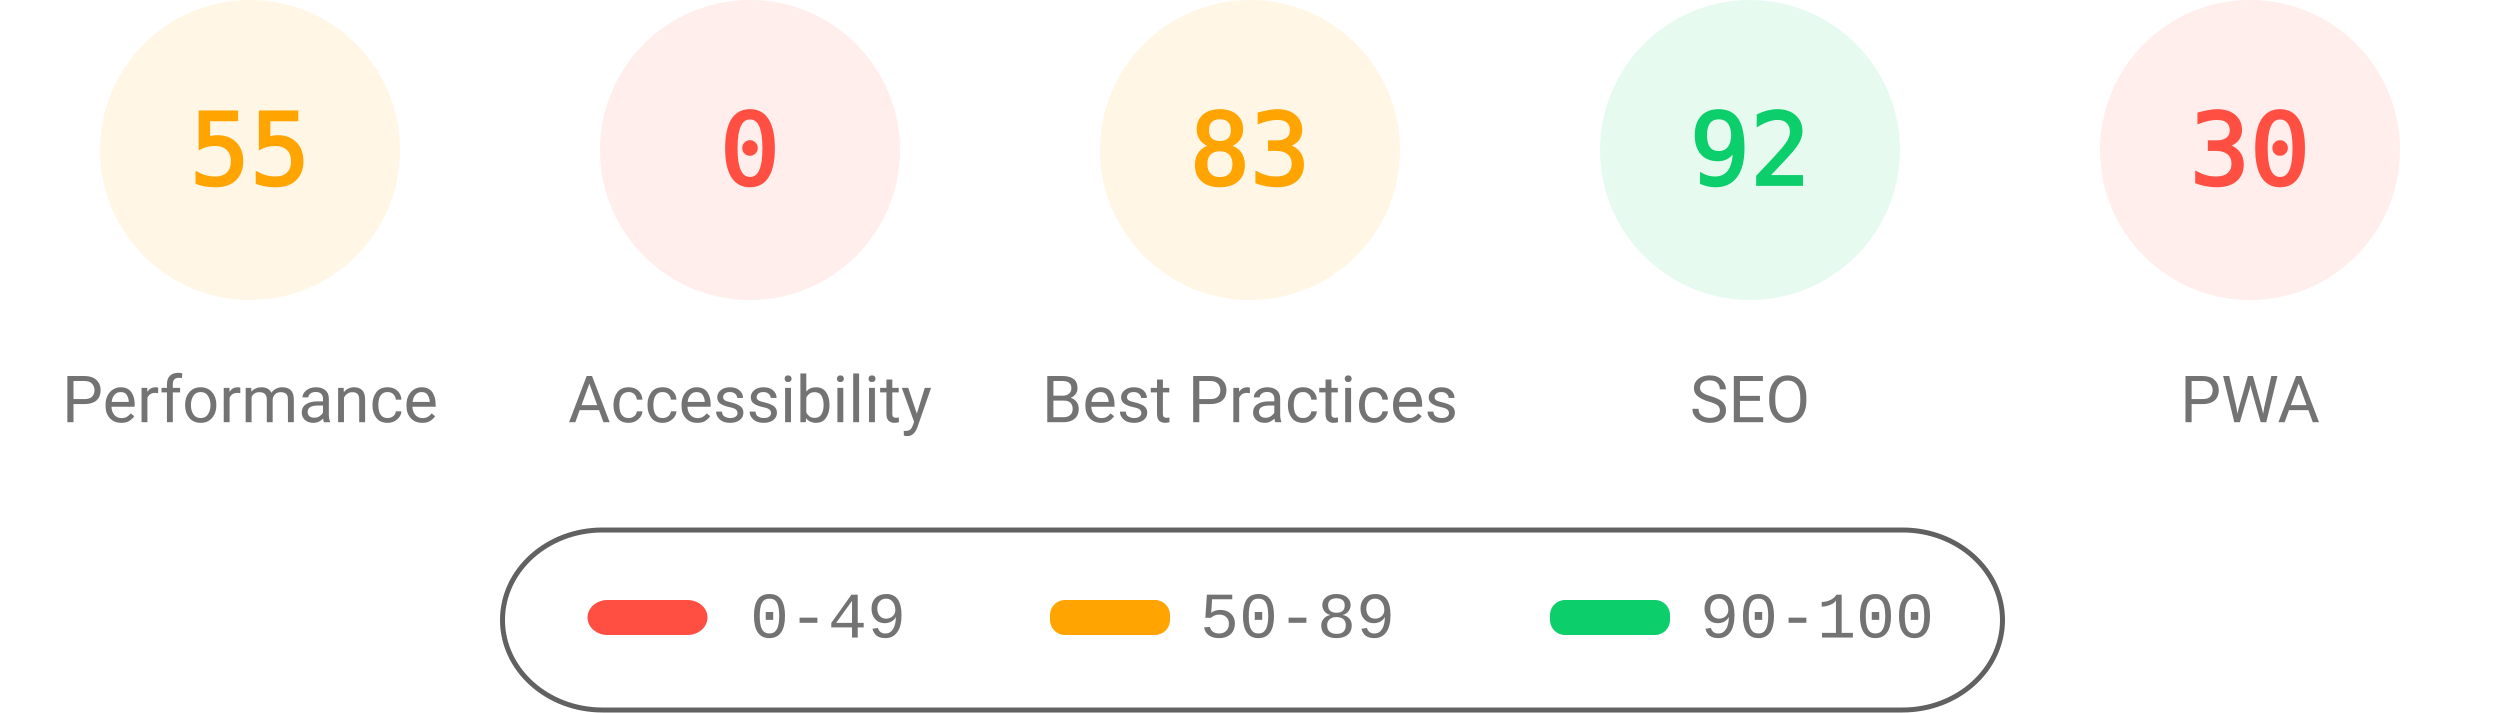
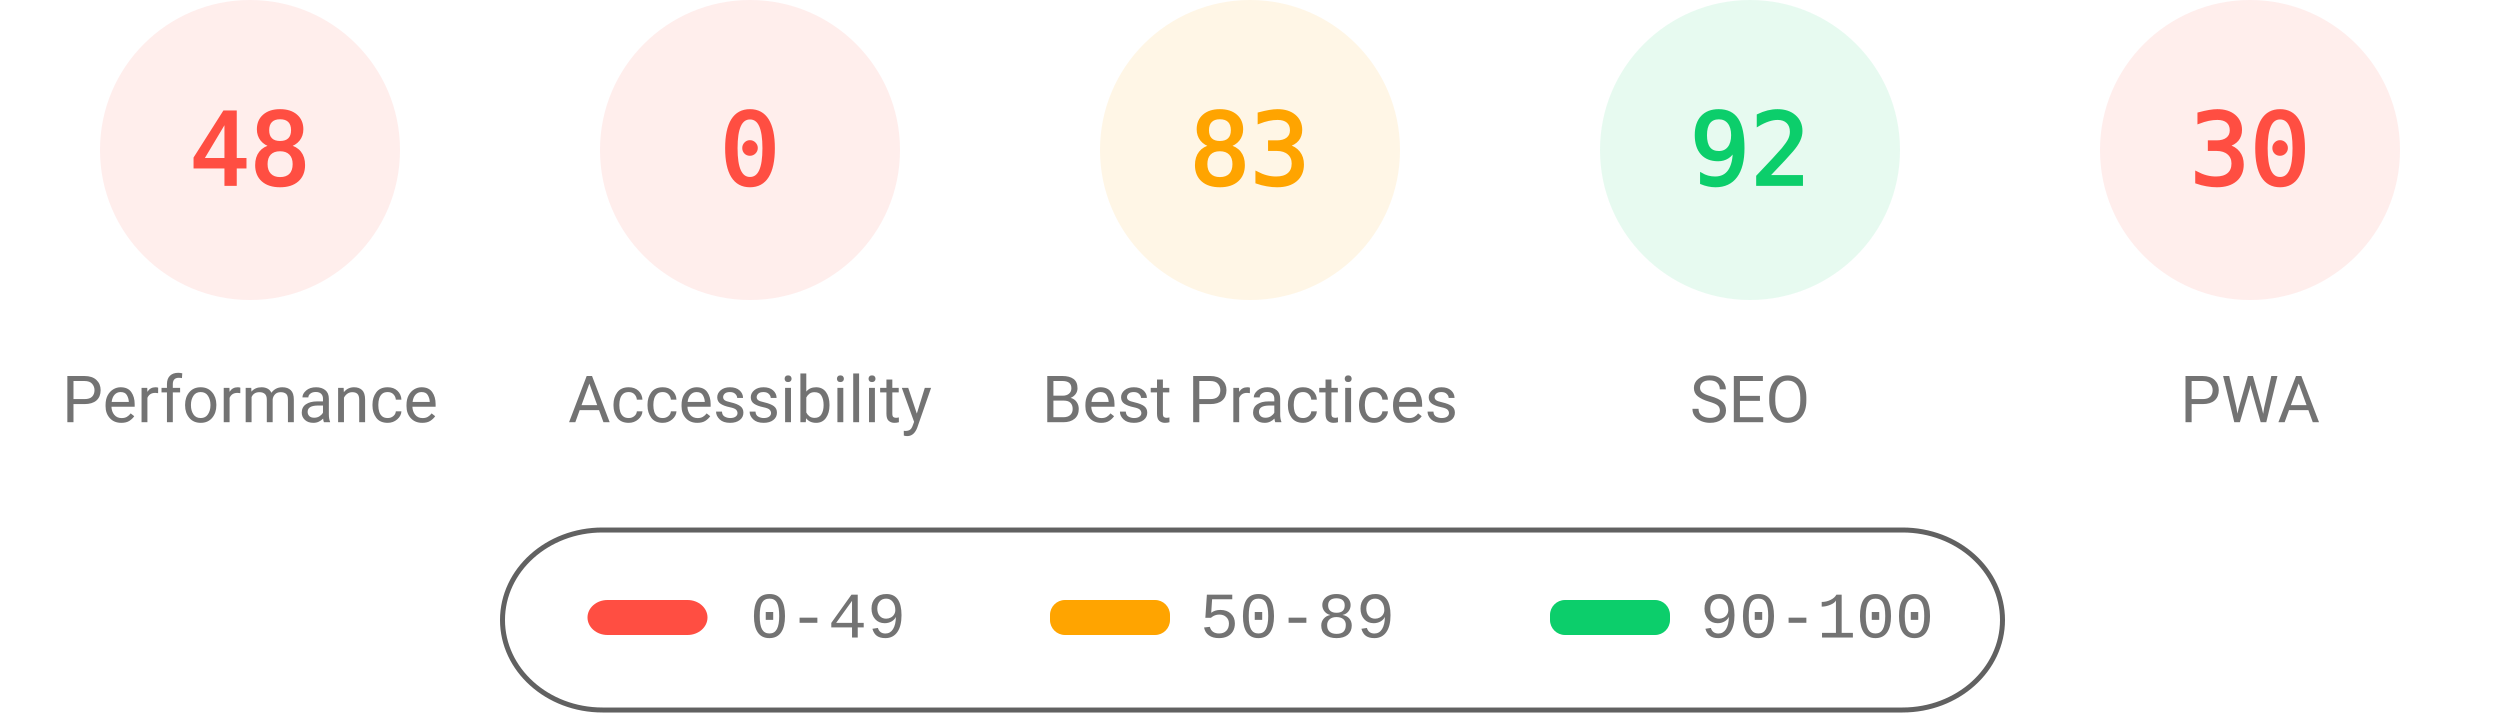
<svg xmlns="http://www.w3.org/2000/svg" fill="none" width="1000" height="285">
  <style>.gauge-base{opacity:.1}.gauge-arc{fill:none;animation-delay:250ms;stroke-linecap:round;transform:rotate(-90deg);transform-origin:100px 60px;animation:load-gauge 1s ease forwards}.guage-text{font-size:40px;font-family:monospace;text-align:center}.guage-red{color:#ff4e42;fill:#ff4e42;stroke:#ff4e42}.guage-orange{color:#ffa400;fill:#ffa400;stroke:#ffa400}.guage-green{color:#0cce6b;fill:#0cce6b;stroke:#0cce6b}.guage-undefined{color:#5c5c5c;fill:#5c5c5c;stroke:#5c5c5c}.guage-title{color:#737373;fill:#737373;stroke:none;font-size:26px;line-height:26px;font-family:Roboto,Halvetica,Arial,sans-serif}@keyframes load-gauge{from{stroke-dasharray:0 352.858}}</style>
-   <svg class="guage-div guage-perf guage-orange" viewBox="0 0 200 200" width="200" height="200">
+   <svg class="guage-div guage-perf guage-red" viewBox="0 0 200 200" width="200" height="200">
    <circle class="gauge-base" r="56" cx="100" cy="60" stroke-width="8" />
-     <circle class="gauge-arc guage-arc-1" r="56" cx="100" cy="60" stroke-width="8" style="stroke-dasharray:193.522,351.858" />
-     <text class="guage-text" x="100" y="60" alignment-baseline="central" dominant-baseline="central" text-anchor="middle">55</text>
+     <circle class="gauge-arc guage-arc-1" r="56" cx="100" cy="60" stroke-width="8" style="stroke-dasharray:168.892,351.858" />
+     <text class="guage-text" x="100" y="60" alignment-baseline="central" dominant-baseline="central" text-anchor="middle">48</text>
    <text class="guage-title" x="100" y="160" alignment-baseline="central" dominant-baseline="central" text-anchor="middle">Performance</text>
  </svg>
  <svg class="guage-div guage-acc guage-red" viewBox="0 0 200 200" width="200" height="200" x="200">
    <circle class="gauge-base" r="56" cx="100" cy="60" stroke-width="8" />
    <circle class="gauge-arc guage-arc-2" r="56" cx="100" cy="60" stroke-width="8" style="stroke-dasharray:0,351.858" />
    <text class="guage-text" x="100" y="60" alignment-baseline="central" dominant-baseline="central" text-anchor="middle">0</text>
    <text class="guage-title" x="100" y="160" alignment-baseline="central" dominant-baseline="central" text-anchor="middle">Accessibility</text>
  </svg>
  <svg class="guage-div guage-best guage-orange" viewBox="0 0 200 200" width="200" height="200" x="400">
    <circle class="gauge-base" r="56" cx="100" cy="60" stroke-width="8" />
    <circle class="gauge-arc guage-arc-3" r="56" cx="100" cy="60" stroke-width="8" style="stroke-dasharray:292.042,351.858" />
    <text class="guage-text" x="100" y="60" alignment-baseline="central" dominant-baseline="central" text-anchor="middle">83</text>
    <text class="guage-title" x="100" y="160" alignment-baseline="central" dominant-baseline="central" text-anchor="middle">Best Practices</text>
  </svg>
  <svg class="guage-div guage-seo guage-green" viewBox="0 0 200 200" width="200" height="200" x="600">
    <circle class="gauge-base" r="56" cx="100" cy="60" stroke-width="8" />
    <circle class="gauge-arc guage-arc-4" r="56" cx="100" cy="60" stroke-width="8" style="stroke-dasharray:323.709,351.858" />
    <text class="guage-text" x="100" y="60" alignment-baseline="central" dominant-baseline="central" text-anchor="middle">92</text>
    <text class="guage-title" x="100" y="160" alignment-baseline="central" dominant-baseline="central" text-anchor="middle">SEO</text>
  </svg>
  <svg class="guage-div guage-pwa guage-red" viewBox="0 0 200 200" width="200" height="200" x="800">
    <circle class="gauge-base" r="56" cx="100" cy="60" stroke-width="8" />
    <circle class="gauge-arc guage-arc-4" r="56" cx="100" cy="60" stroke-width="8" style="stroke-dasharray:105.557,351.858" />
    <text class="guage-text" x="100" y="60" alignment-baseline="central" dominant-baseline="central" text-anchor="middle">30</text>
    <text class="guage-title" x="100" y="160" alignment-baseline="central" dominant-baseline="central" text-anchor="middle">PWA</text>
  </svg>
  <svg width="604" height="76" x="200" y="210">
    <path fill="none" id="canvas_background" d="M-1-1h604v80H-1z" />
    <rect fill-opacity="0" stroke="#616161" stroke-width="2" rx="40" id="svg_2" height="72" width="600" y="2" x="1" fill="#000" />
    <rect stroke="#000" rx="8" id="svg_3" height="14" width="48" y="30" x="35" stroke-opacity="null" stroke-width="0" fill="#ff4e42" />
    <rect stroke="#000" rx="6" id="svg_4" height="14" width="48" y="30" x="220" stroke-opacity="null" stroke-width="0" fill="#ffa400" />
    <rect stroke="#000" rx="6" id="svg_5" height="14" width="48" y="30" x="420" stroke-opacity="null" stroke-width="0" fill="#0cce6b" />
    <text xml:space="preserve" text-anchor="start" font-family="'Courier New', Courier, monospace" font-size="26" id="svg_6" y="45" x="100" stroke-opacity="null" stroke-width="0" stroke="#000" fill="#737373">0-49</text>
    <text xml:space="preserve" text-anchor="start" font-family="'Courier New', Courier, monospace" font-size="26" id="svg_7" y="45" x="280" stroke-opacity="null" stroke-width="0" stroke="#000" fill="#737373">50-89</text>
    <text xml:space="preserve" text-anchor="start" font-family="'Courier New', Courier, monospace" font-size="26" id="svg_8" y="45" x="480" stroke-opacity="null" stroke-width="0" stroke="#000" fill="#737373">90-100</text>
  </svg>
</svg>
